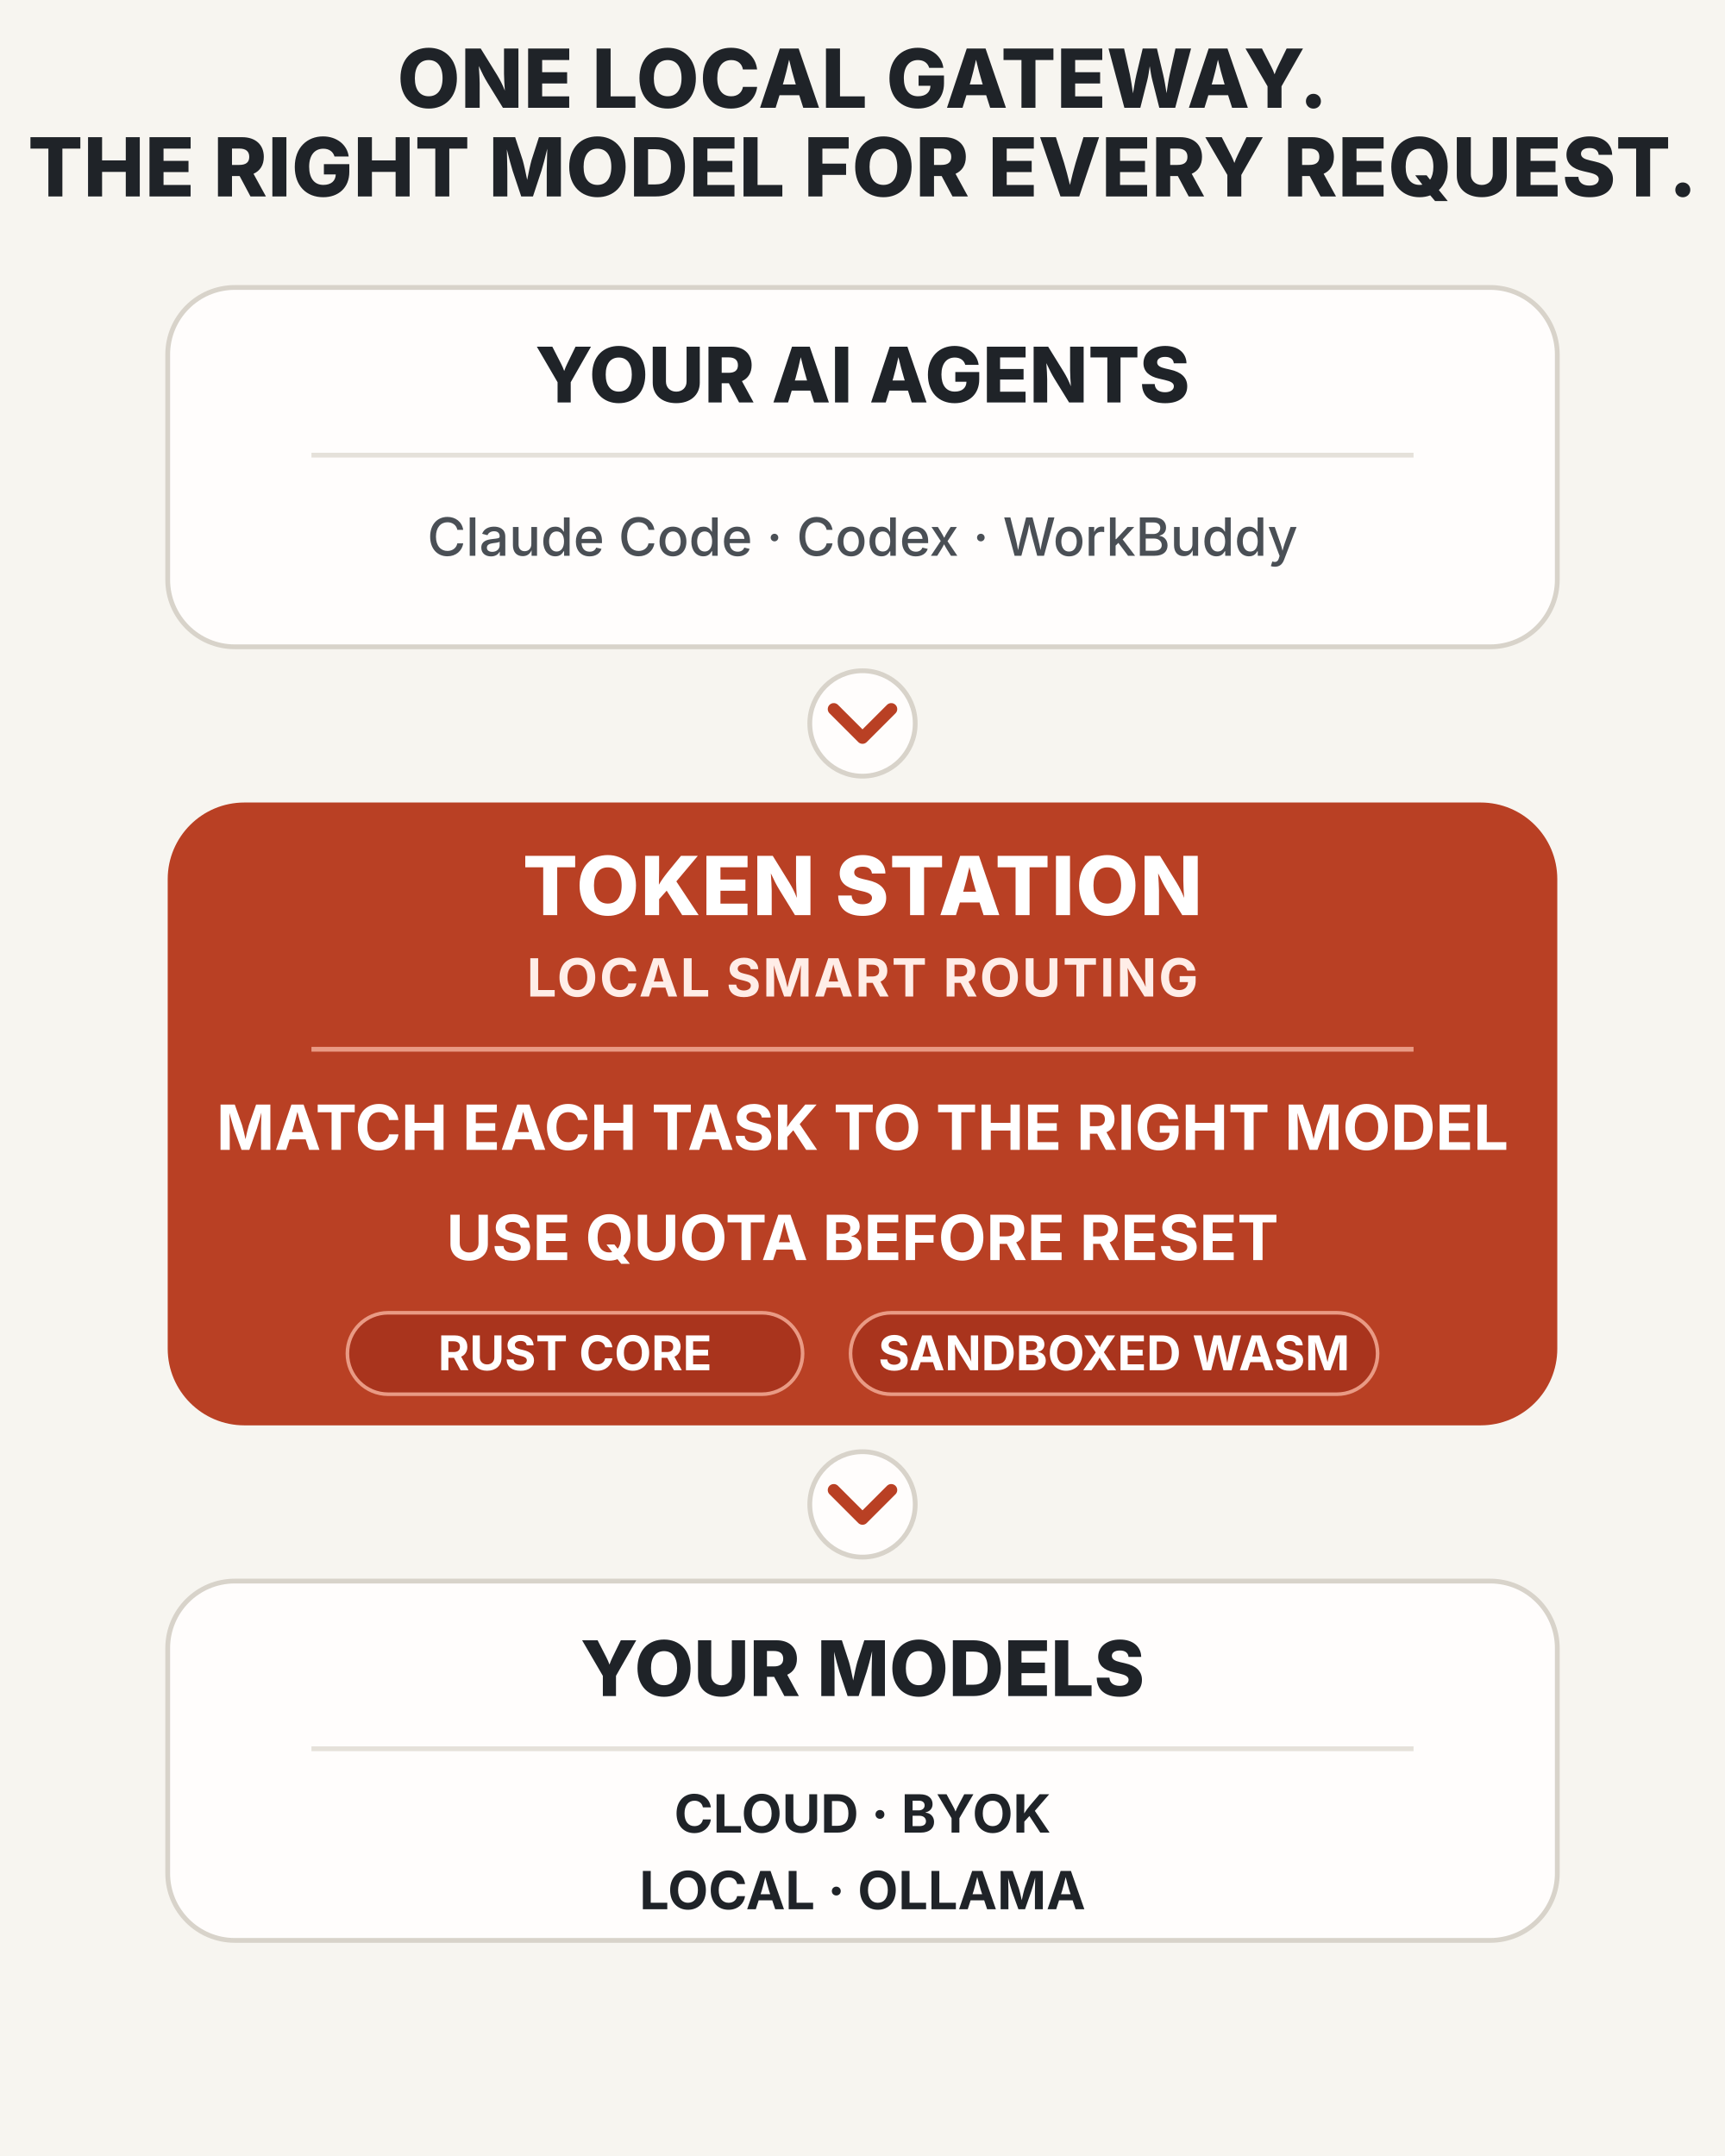
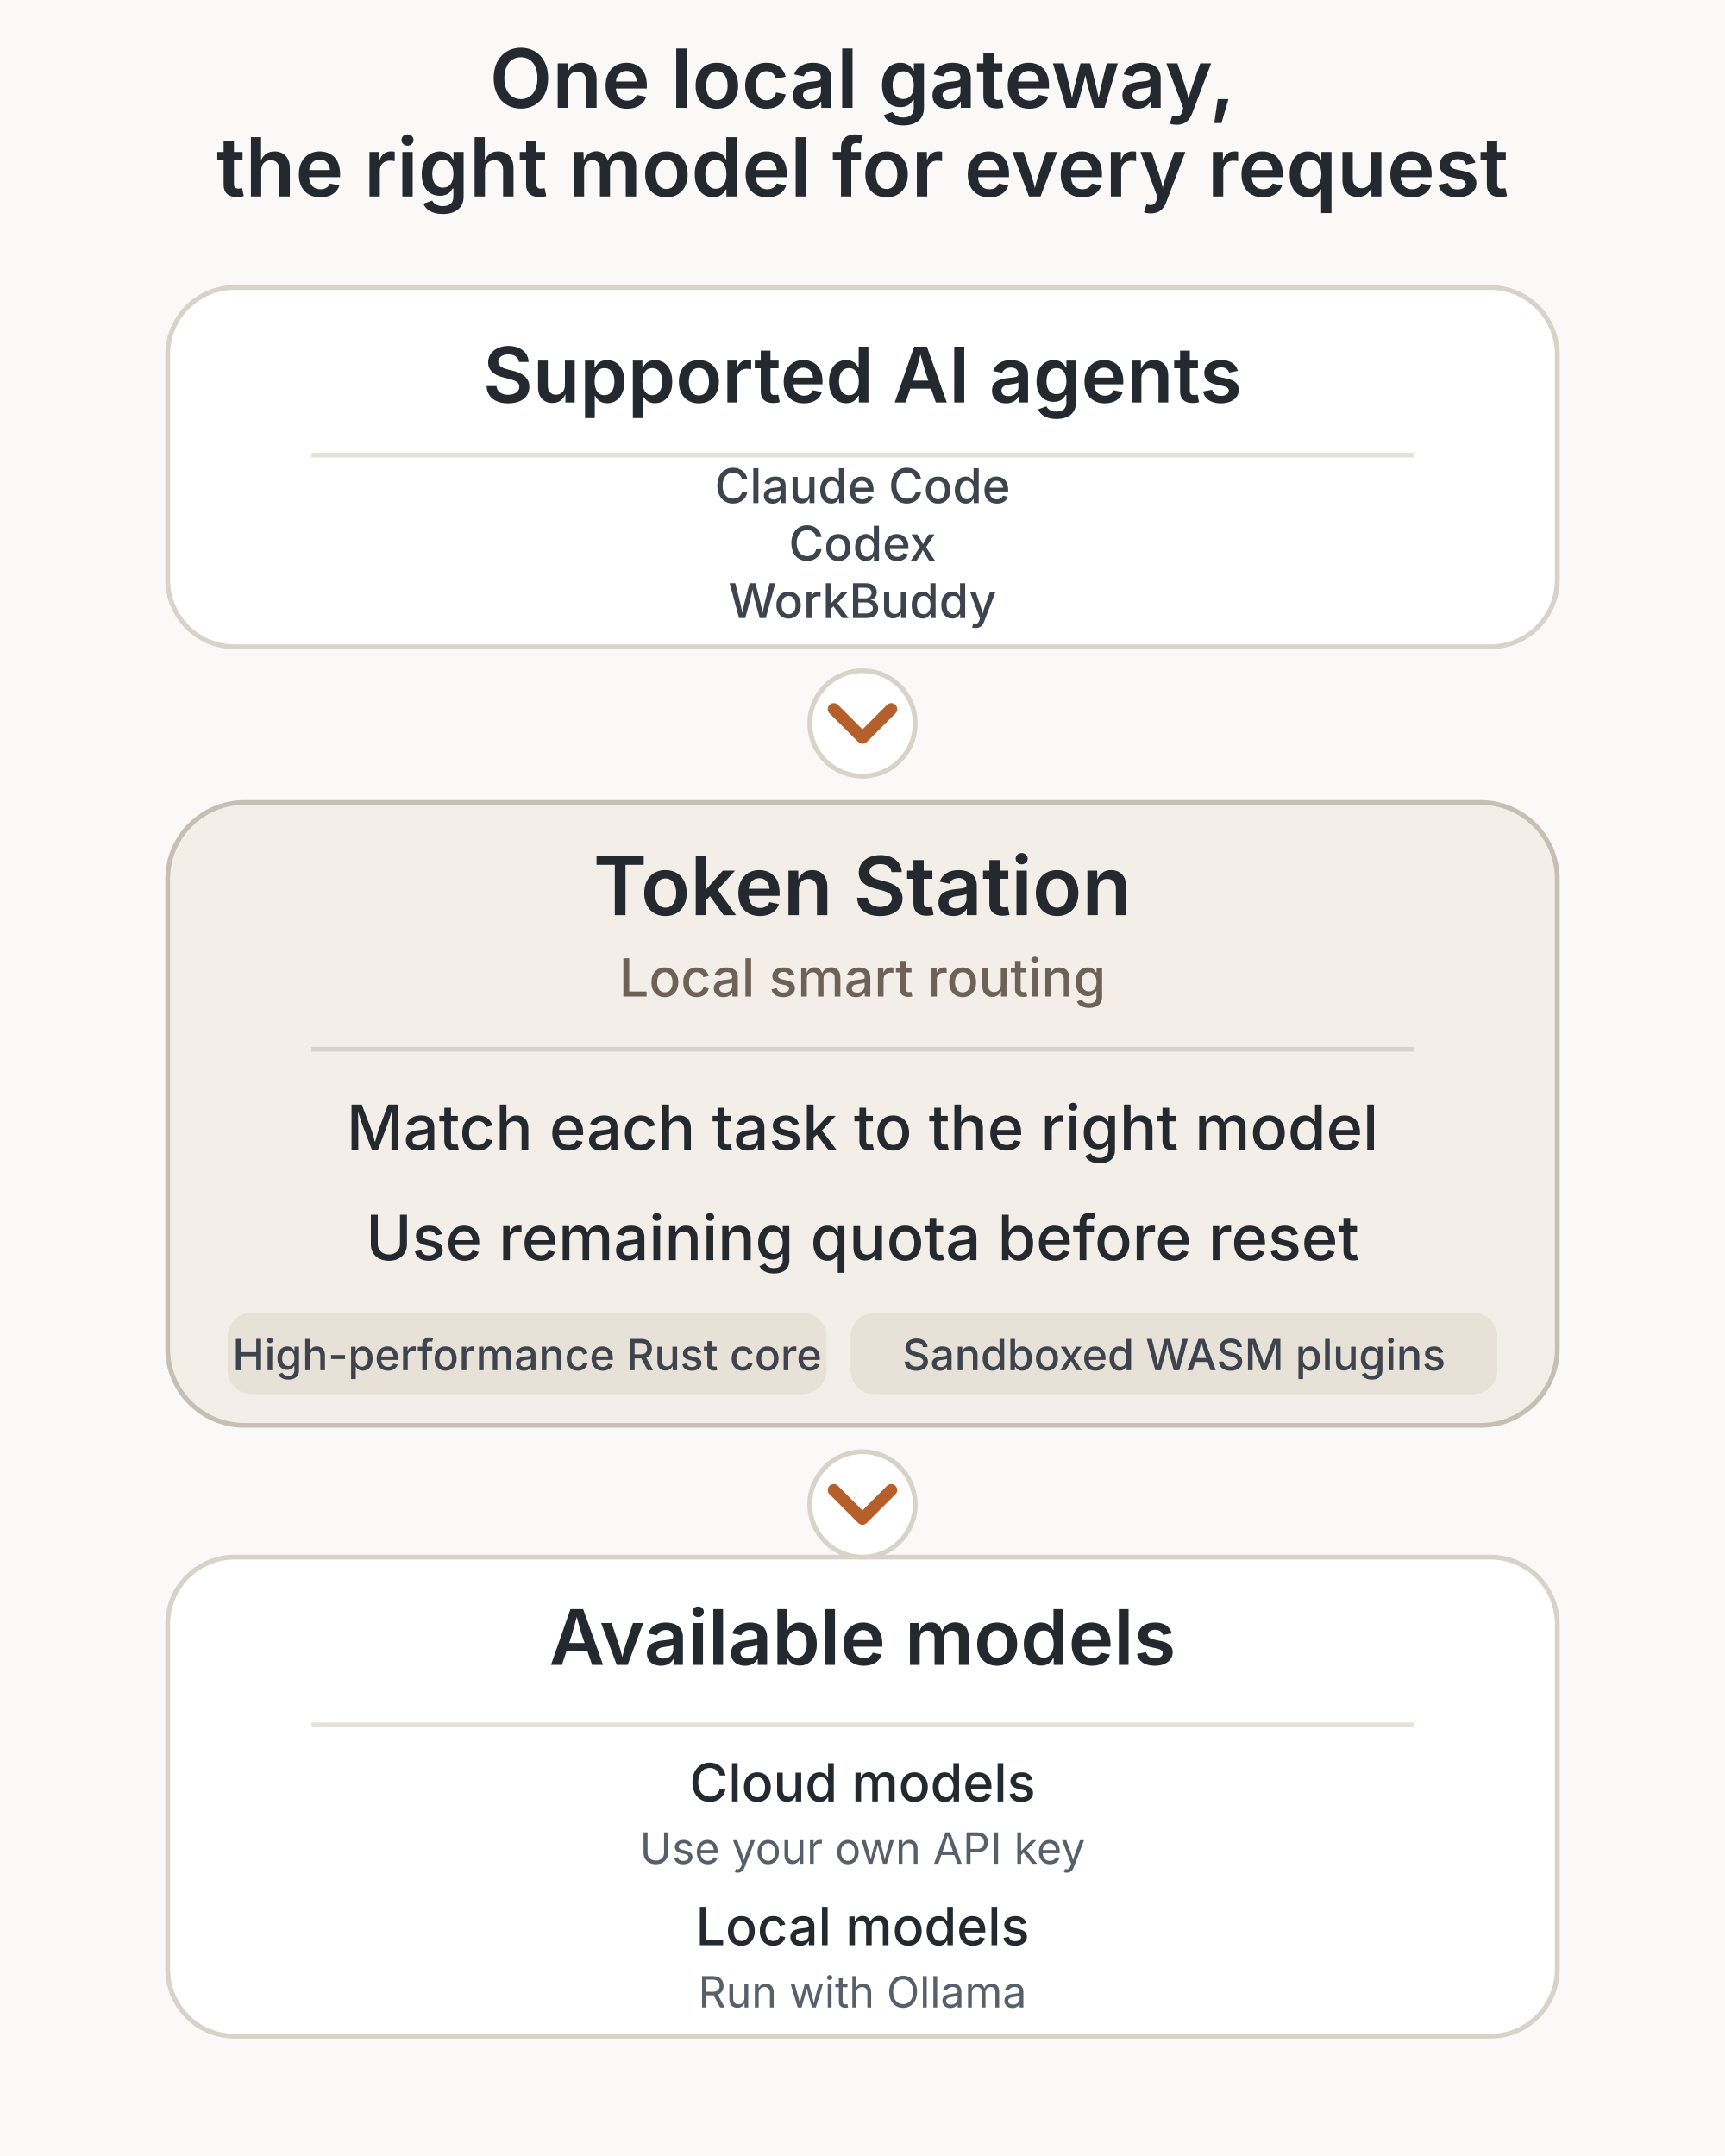
<svg xmlns="http://www.w3.org/2000/svg" viewBox="0 0 720 900" role="img" aria-label="How Token Station works on mobile">
  <style>
-     .text{font-family:system-ui,-apple-system,"Segoe UI",sans-serif;text-anchor:middle}
-     .headline{font-size:34px;font-weight:760;letter-spacing:.2px;fill:#1F2328}
-     .card-title{font-size:32px;font-weight:760;fill:#1F2328}
-     .body{font-size:22px;font-weight:520;fill:#4A4F55}
-     .center-title{font-size:34px;font-weight:800;letter-spacing:.5px;fill:#FFFFFF}
-     .center-subtitle{font-size:22px;font-weight:700;letter-spacing:.8px;fill:#FFEDE7}
-     .value{font-size:26px;font-weight:700;fill:#FFFFFF}
-     .pill-text{font-size:20px;font-weight:750;fill:#FFFFFF}
-     .destination{font-size:22px;font-weight:700;fill:#1F2328}
+     .text{font-family:-apple-system,BlinkMacSystemFont,"PingFang SC","Microsoft YaHei","Segoe UI",sans-serif;text-anchor:middle}
+     .headline{font-size:34px;font-weight:600;fill:#24292F}
+     .card-title{font-size:32px;font-weight:600;fill:#24292F}
+     .body{font-size:22px;font-weight:400;fill:#57606A}
+     .agent-name{font-size:20px;font-weight:500;fill:#3D444D}
+     .center-title{font-size:34px;font-weight:600;fill:#24292F}
+     .center-subtitle{font-size:22px;font-weight:500;fill:#6E6258}
+     .value{font-size:26px;font-weight:500;fill:#24292F}
+     .pill-text{font-size:18px;font-weight:500;fill:#3D444D}
+     .destination{font-size:22px;font-weight:500;fill:#24292F}
+     .destination-note{font-size:18px;font-weight:400;fill:#57606A}
  </style>
-   <rect width="720" height="900" fill="#F7F5F0" />
-   <text class="text headline" x="360" y="45">ONE LOCAL GATEWAY.</text>
-   <text class="text headline" x="360" y="82">THE RIGHT MODEL FOR EVERY REQUEST.</text>
-   <rect x="70" y="120" width="580" height="150" rx="28" fill="#FFFDFC" stroke="#D8D3CA" stroke-width="2" />
-   <rect x="70" y="335" width="580" height="260" rx="32" fill="#B94024" />
-   <rect x="70" y="660" width="580" height="150" rx="28" fill="#FFFDFC" stroke="#D8D3CA" stroke-width="2" />
-   <circle cx="360" cy="302" r="22" fill="#FFFDFC" stroke="#D8D3CA" stroke-width="2" />
-   <path d="M348 296 L360 308 L372 296" fill="none" stroke="#B94024" stroke-width="5" stroke-linecap="round" stroke-linejoin="round" />
-   <circle cx="360" cy="628" r="22" fill="#FFFDFC" stroke="#D8D3CA" stroke-width="2" />
-   <path d="M348 622 L360 634 L372 622" fill="none" stroke="#B94024" stroke-width="5" stroke-linecap="round" stroke-linejoin="round" />
-   <text class="text card-title" x="360" y="168">YOUR AI AGENTS</text>
+   <rect width="720" height="900" fill="#FAF9F7" />
+   <text class="text headline" x="360" y="45">One local gateway,</text>
+   <text class="text headline" x="360" y="82">the right model for every request</text>
+   <rect x="70" y="120" width="580" height="150" rx="28" fill="#FFFFFF" stroke="#D8D2C8" stroke-width="2" />
+   <rect x="70" y="335" width="580" height="260" rx="32" fill="#F3EFE8" stroke="#C7BFB4" stroke-width="2" />
+   <rect x="70" y="650" width="580" height="200" rx="28" fill="#FFFFFF" stroke="#D8D2C8" stroke-width="2" />
+   <circle cx="360" cy="302" r="22" fill="#FFFFFF" stroke="#D8D2C8" stroke-width="2" />
+   <path d="M348 296 L360 308 L372 296" fill="none" stroke="#B65F2A" stroke-width="5" stroke-linecap="round" stroke-linejoin="round" />
+   <circle cx="360" cy="628" r="22" fill="#FFFFFF" stroke="#D8D2C8" stroke-width="2" />
+   <path d="M348 622 L360 634 L372 622" fill="none" stroke="#B65F2A" stroke-width="5" stroke-linecap="round" stroke-linejoin="round" />
+   <text class="text card-title" x="360" y="168">Supported AI agents</text>
  <line x1="130" y1="190" x2="590" y2="190" stroke="#E5E1DA" stroke-width="2" />
-   <text class="text body" x="360" y="232">Claude Code · Codex · WorkBuddy</text>
-   <text class="text center-title" x="360" y="382">TOKEN STATION</text>
-   <text class="text center-subtitle" x="360" y="416">LOCAL SMART ROUTING</text>
-   <line x1="130" y1="438" x2="590" y2="438" stroke="#E99A84" stroke-width="2" />
-   <text class="text value" x="360" y="480">MATCH EACH TASK TO THE RIGHT MODEL</text>
-   <text class="text value" x="360" y="526">USE QUOTA BEFORE RESET</text>
-   <rect x="145" y="548" width="190" height="34" rx="17" fill="#A9341D" stroke="#E99A84" stroke-width="1.5" />
-   <text class="text pill-text" x="240" y="572">RUST CORE</text>
-   <rect x="355" y="548" width="220" height="34" rx="17" fill="#A9341D" stroke="#E99A84" stroke-width="1.5" />
-   <text class="text pill-text" x="465" y="572">SANDBOXED WASM</text>
-   <text class="text card-title" x="360" y="708">YOUR MODELS</text>
-   <line x1="130" y1="730" x2="590" y2="730" stroke="#E5E1DA" stroke-width="2" />
-   <text class="text destination" x="360" y="765">CLOUD · BYOK</text>
-   <text class="text destination" x="360" y="797">LOCAL · OLLAMA</text>
+   <text class="text agent-name" x="360" y="210">Claude Code</text>
+   <text class="text agent-name" x="360" y="234">Codex</text>
+   <text class="text agent-name" x="360" y="258">WorkBuddy</text>
+   <text class="text center-title" x="360" y="382">Token Station</text>
+   <text class="text center-subtitle" x="360" y="416">Local smart routing</text>
+   <line x1="130" y1="438" x2="590" y2="438" stroke="#D8D2C8" stroke-width="2" />
+   <text class="text value" x="360" y="480">Match each task to the right model</text>
+   <text class="text value" x="360" y="526">Use remaining quota before reset</text>
+   <rect x="95" y="548" width="250" height="34" rx="10" fill="#E7E1D8" />
+   <text class="text pill-text" x="220" y="572">High-performance Rust core</text>
+   <rect x="355" y="548" width="270" height="34" rx="10" fill="#E7E1D8" />
+   <text class="text pill-text" x="490" y="572">Sandboxed WASM plugins</text>
+   <text class="text card-title" x="360" y="695">Available models</text>
+   <line x1="130" y1="720" x2="590" y2="720" stroke="#E5E1DA" stroke-width="2" />
+   <text class="text destination" x="360" y="752">Cloud models</text>
+   <text class="text destination-note" x="360" y="778">Use your own API key</text>
+   <text class="text destination" x="360" y="812">Local models</text>
+   <text class="text destination-note" x="360" y="838">Run with Ollama</text>
</svg>
